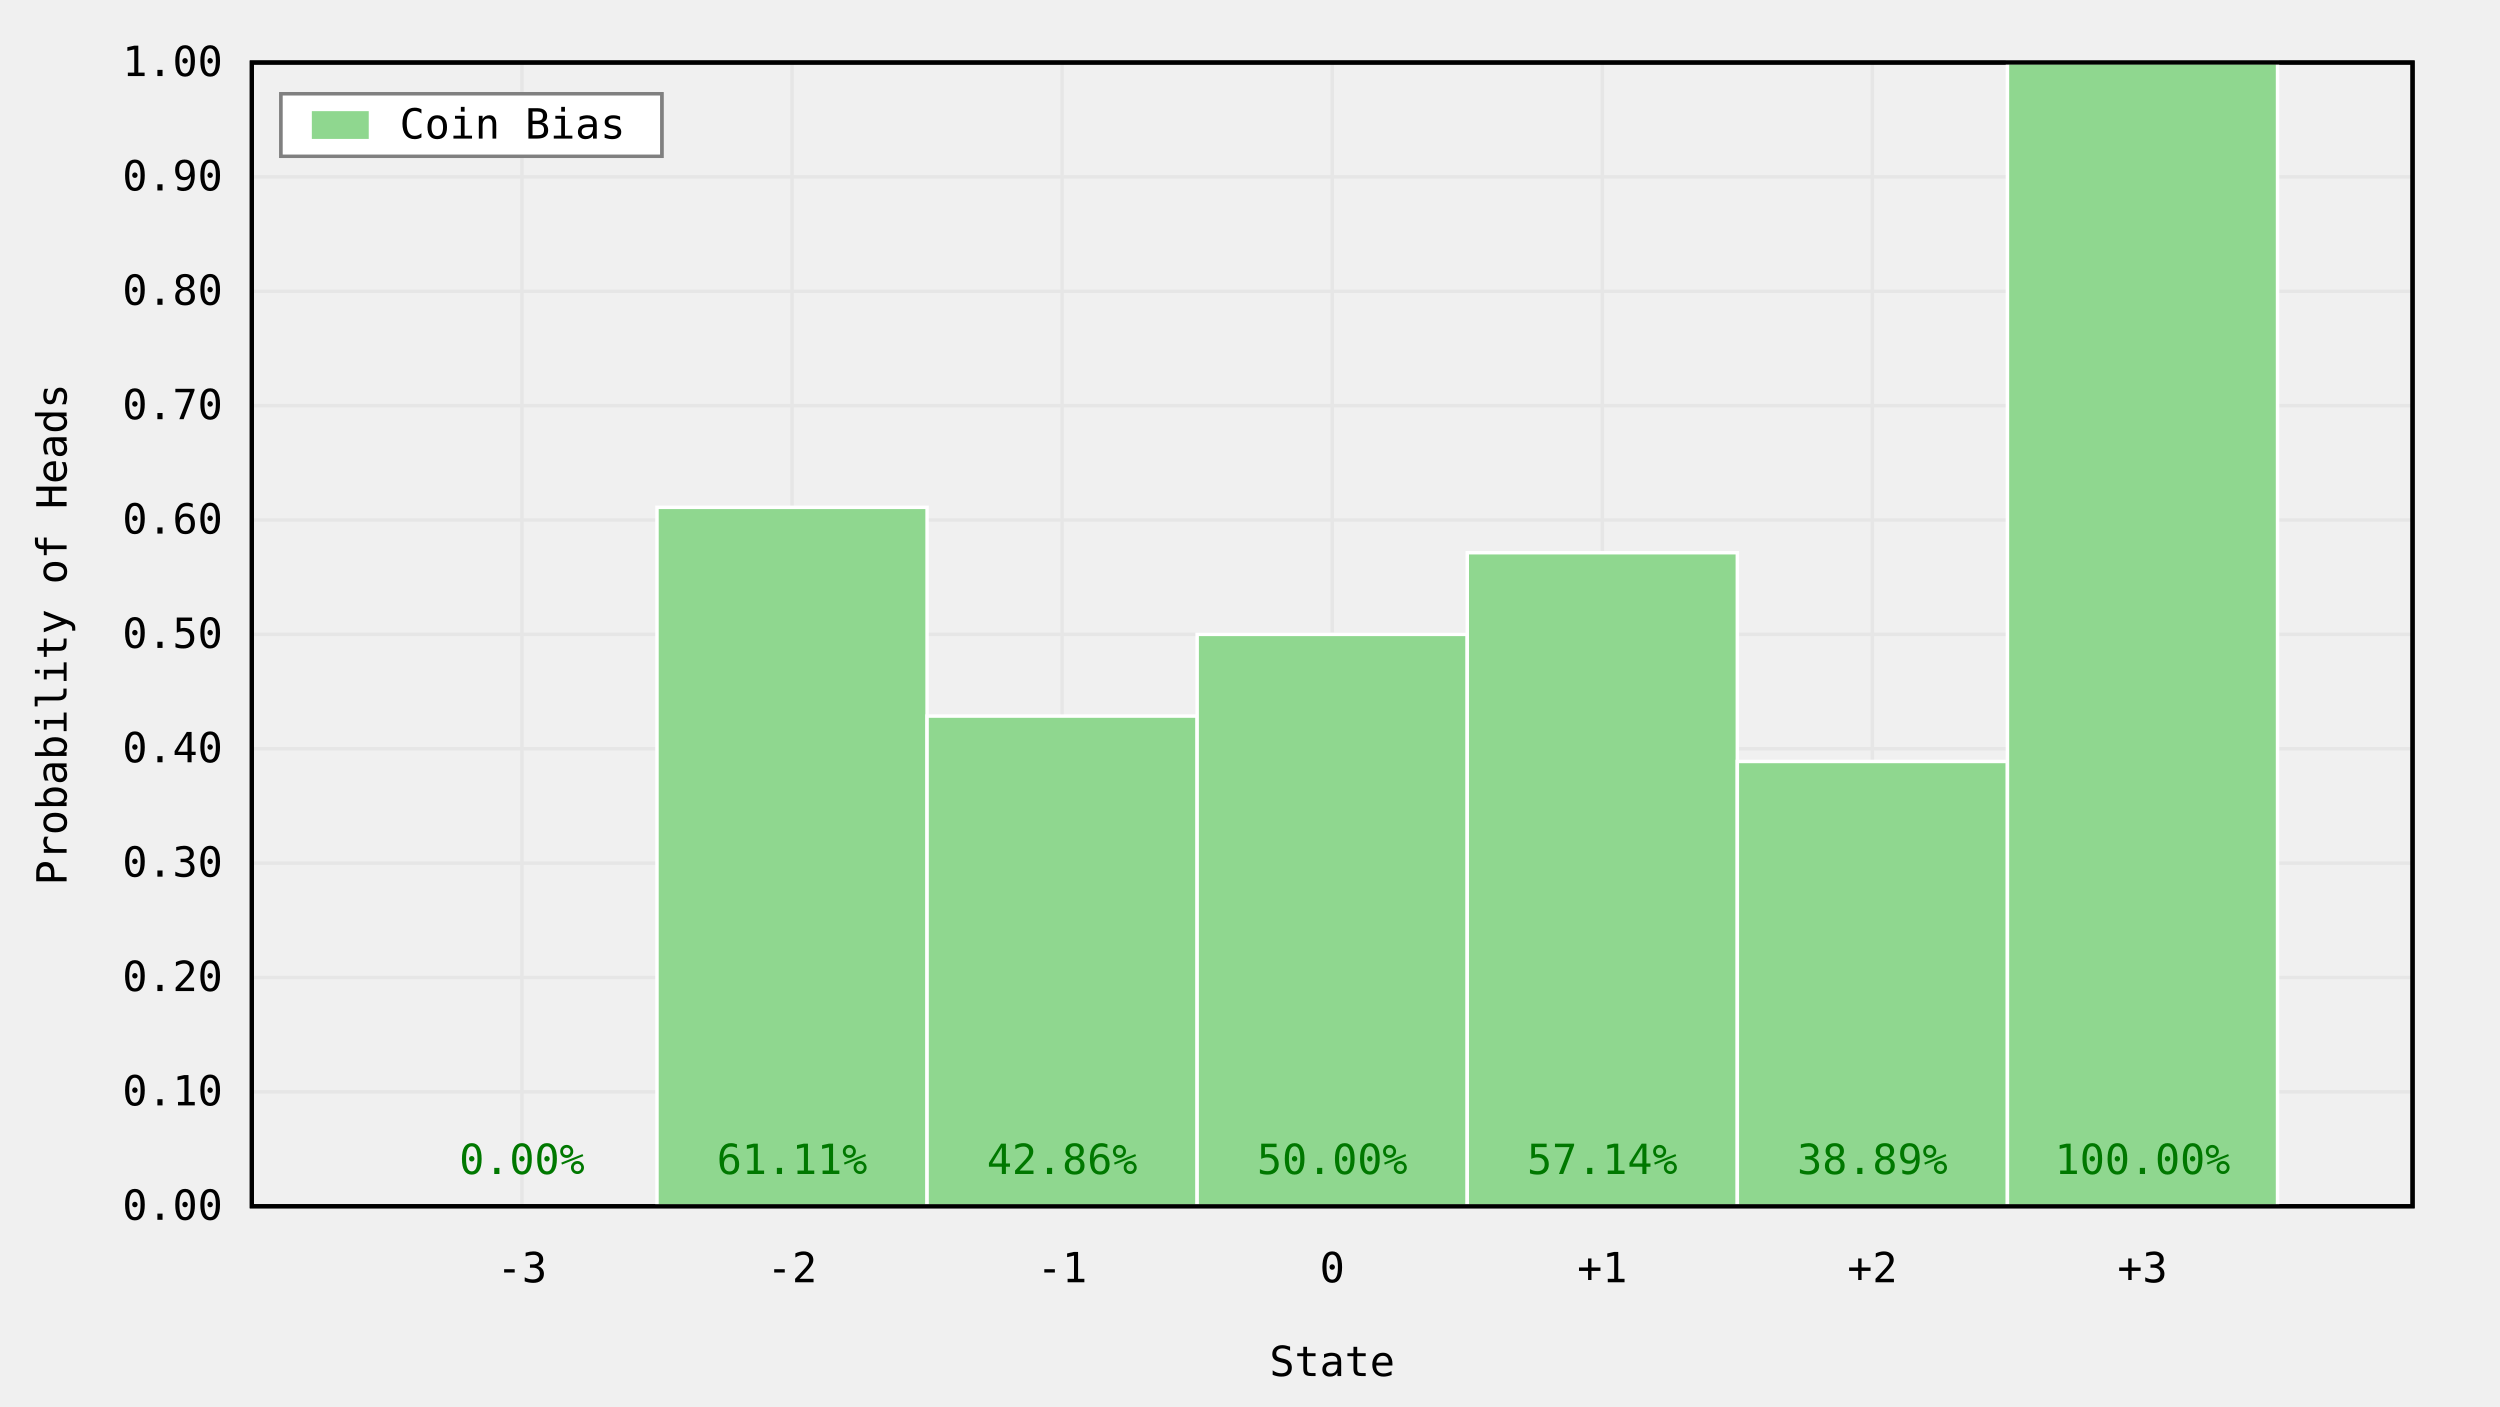
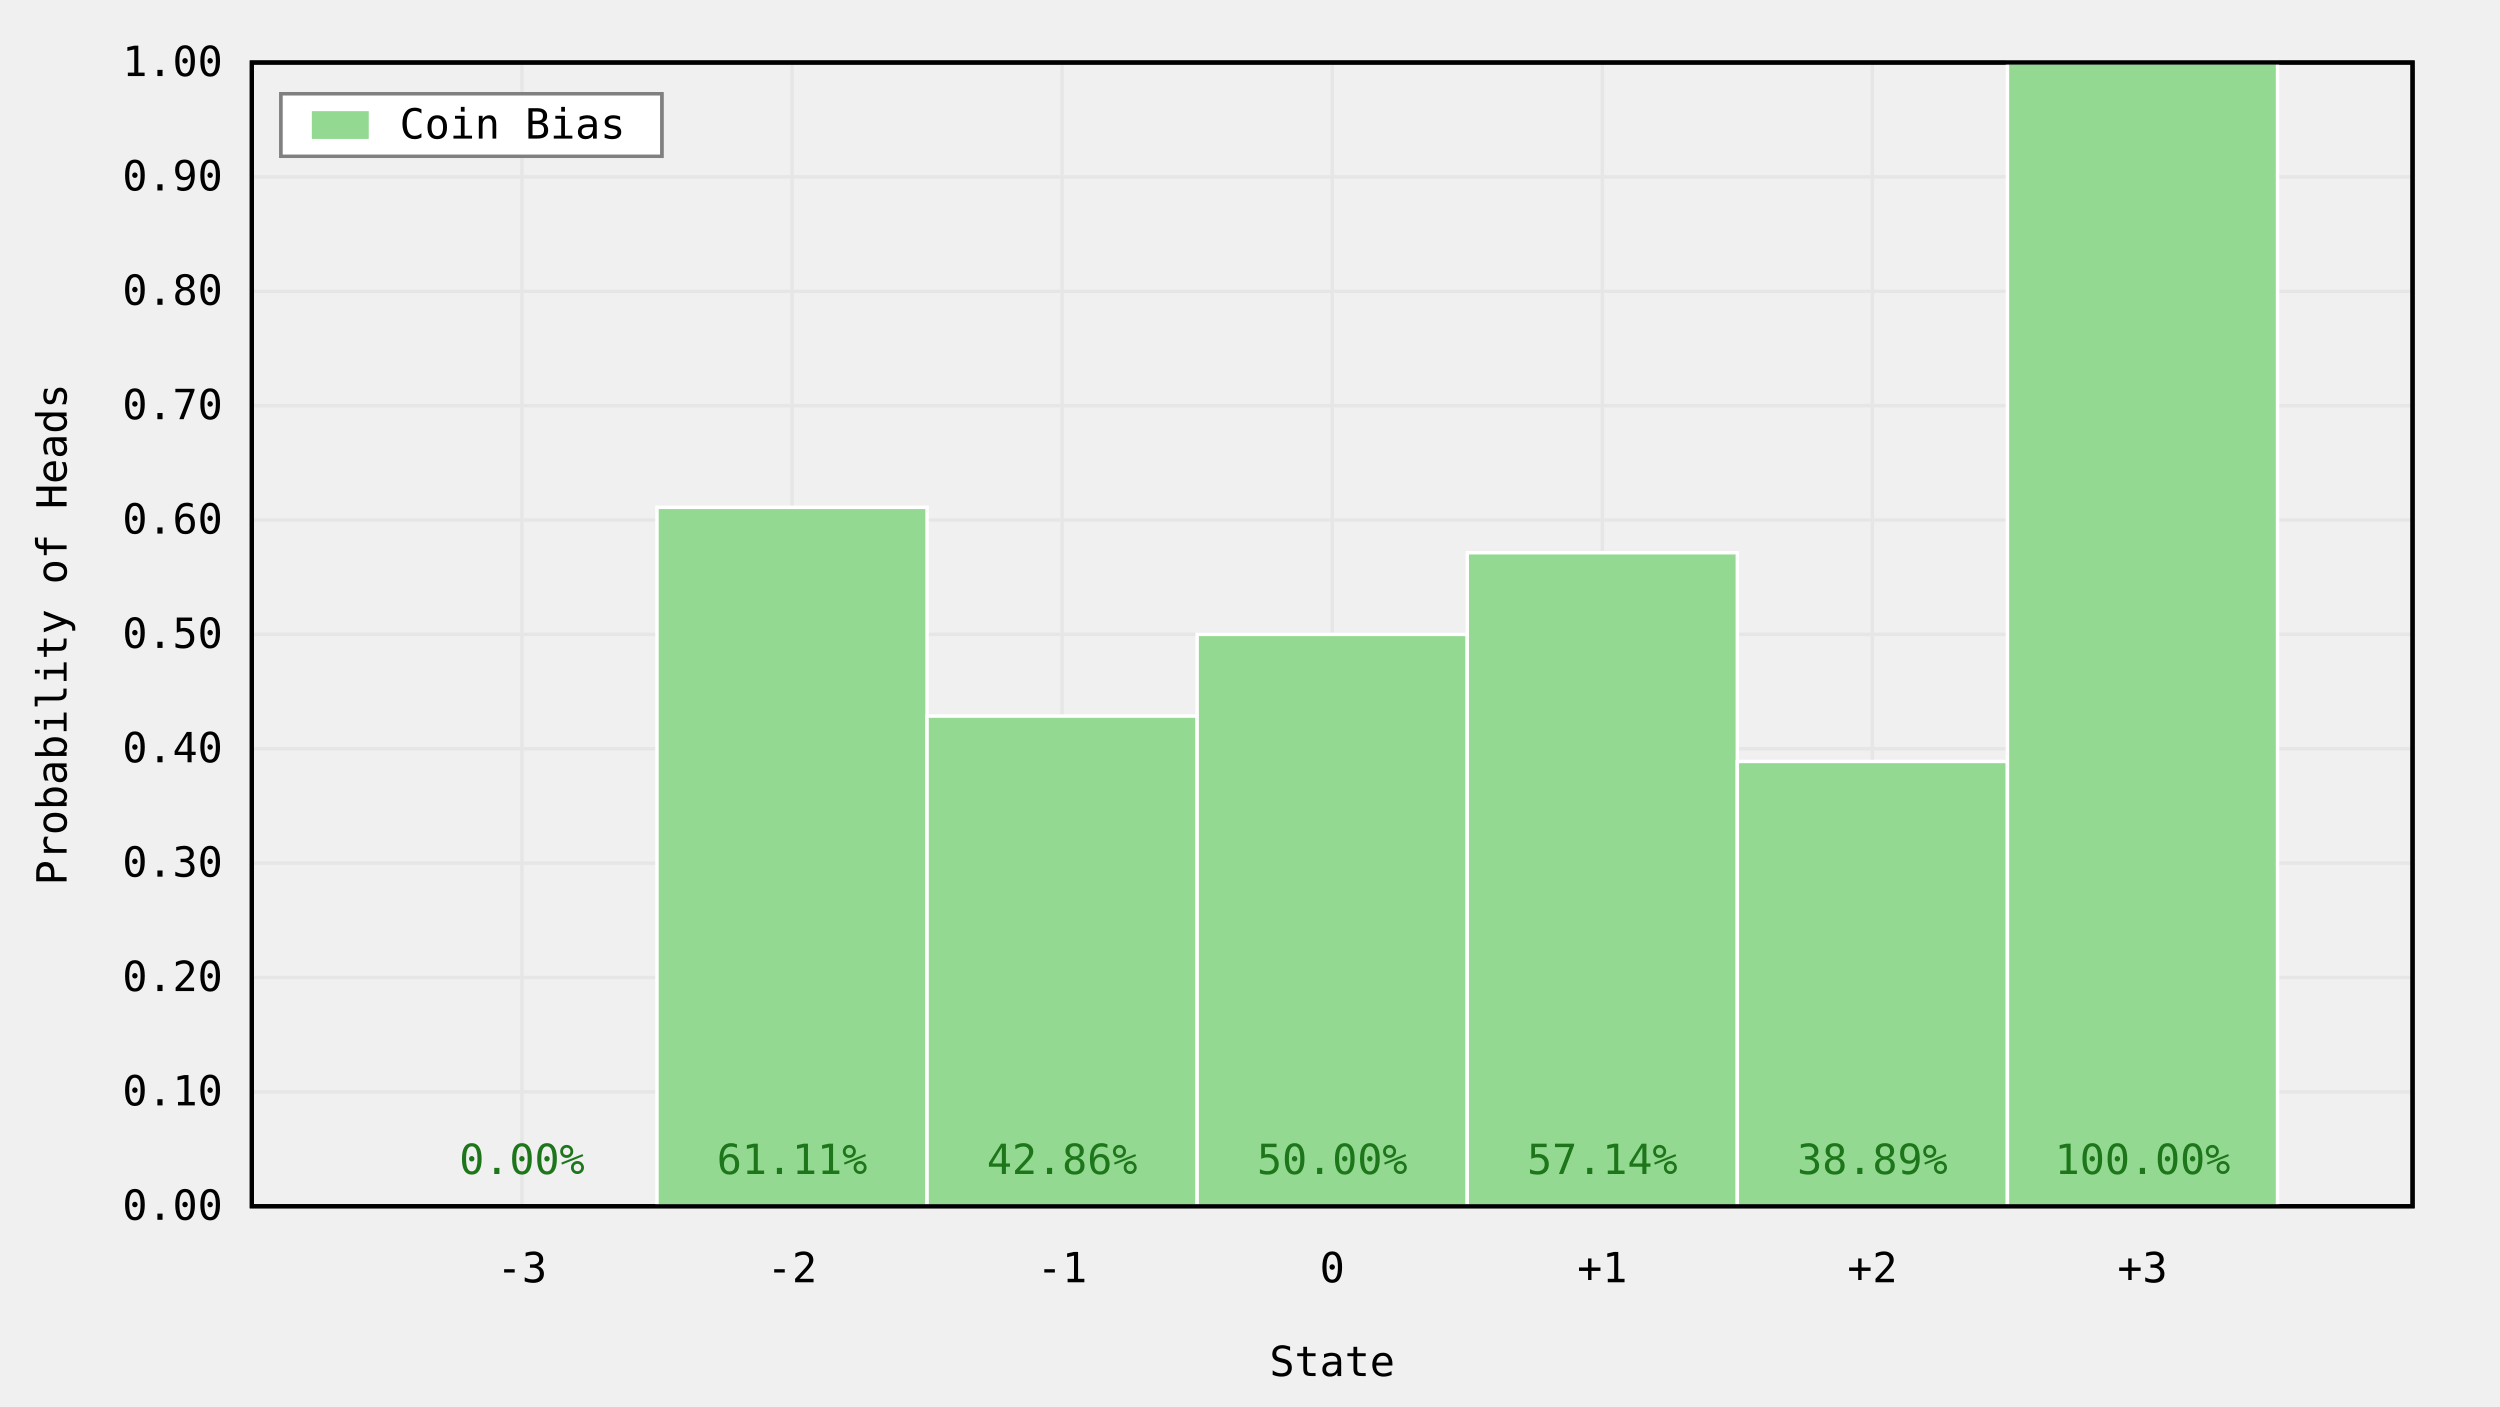
<svg xmlns="http://www.w3.org/2000/svg" xmlns:xlink="http://www.w3.org/1999/xlink" width="720" height="405" viewBox="0 0 720 405">
  <g id="gnuplot_canvas">
    <rect x="0" y="0" width="720" height="405" fill="none" />
    <defs>
      <circle id="gpDot" r="0.5" stroke-width="0.5" stroke="currentColor" />
      <path id="gpPt0" stroke-width="0.222" stroke="currentColor" d="M-1,0 h2 M0,-1 v2" />
      <path id="gpPt1" stroke-width="0.222" stroke="currentColor" d="M-1,-1 L1,1 M1,-1 L-1,1" />
      <path id="gpPt2" stroke-width="0.222" stroke="currentColor" d="M-1,0 L1,0 M0,-1 L0,1 M-1,-1 L1,1 M-1,1 L1,-1" />
      <rect id="gpPt3" stroke-width="0.222" stroke="currentColor" x="-1" y="-1" width="2" height="2" />
      <rect id="gpPt4" stroke-width="0.222" stroke="currentColor" fill="currentColor" x="-1" y="-1" width="2" height="2" />
      <circle id="gpPt5" stroke-width="0.222" stroke="currentColor" cx="0" cy="0" r="1" />
      <use xlink:href="#gpPt5" id="gpPt6" fill="currentColor" stroke="none" />
      <path id="gpPt7" stroke-width="0.222" stroke="currentColor" d="M0,-1.33 L-1.33,0.67 L1.33,0.67 z" />
      <use xlink:href="#gpPt7" id="gpPt8" fill="currentColor" stroke="none" />
      <use xlink:href="#gpPt7" id="gpPt9" stroke="currentColor" transform="rotate(180)" />
      <use xlink:href="#gpPt9" id="gpPt10" fill="currentColor" stroke="none" />
      <use xlink:href="#gpPt3" id="gpPt11" stroke="currentColor" transform="rotate(45)" />
      <use xlink:href="#gpPt11" id="gpPt12" fill="currentColor" stroke="none" />
      <path id="gpPt13" stroke-width="0.222" stroke="currentColor" d="M0,1.330 L1.265,0.411 L0.782,-1.067 L-0.782,-1.076 L-1.265,0.411 z" />
      <use xlink:href="#gpPt13" id="gpPt14" fill="currentColor" stroke="none" />
      <filter id="textbox" filterUnits="objectBoundingBox" x="0" y="0" height="1" width="1">
        <feFlood flood-color="white" flood-opacity="1" result="bgnd" />
        <feComposite in="SourceGraphic" in2="bgnd" operator="atop" />
      </filter>
      <filter id="greybox" filterUnits="objectBoundingBox" x="0" y="0" height="1" width="1">
        <feFlood flood-color="lightgrey" flood-opacity="1" result="grey" />
        <feComposite in="SourceGraphic" in2="grey" operator="atop" />
      </filter>
    </defs>
    <g fill="none" color="white" stroke="currentColor" stroke-width="1.00" stroke-linecap="butt" stroke-linejoin="miter">
</g>
    <g fill="none" color="white" stroke="currentColor" stroke-width="1.20" stroke-linecap="butt" stroke-linejoin="miter">
</g>
    <g fill="none" color="black" stroke="currentColor" stroke-width="1.20" stroke-linecap="butt" stroke-linejoin="miter">
</g>
    <g fill="none" color="black" stroke="black" stroke-width="1.00" stroke-linecap="butt" stroke-linejoin="miter">
</g>
    <g fill="none" color="black" stroke="currentColor" stroke-width="1.00" stroke-linecap="butt" stroke-linejoin="miter">
      <path stroke="rgb(230, 230, 230)" class="gridline" d="M72.53,347.40 L694.82,347.40  " />
    </g>
    <g fill="none" color="black" stroke="rgb(230, 230, 230)" stroke-width="1.20" stroke-linecap="butt" stroke-linejoin="miter">
</g>
    <g fill="none" color="black" stroke="currentColor" stroke-width="1.20" stroke-linecap="butt" stroke-linejoin="miter">
      <path stroke="black" d="M72.53,347.40 M694.82,347.40  " />
      <g transform="translate(64.14,351.30)" stroke="none" fill="black" font-family="monospace" font-size="12.00" text-anchor="end">
        <text>
          <tspan font-family="monospace">0.00</tspan>
        </text>
      </g>
    </g>
    <g fill="none" color="black" stroke="currentColor" stroke-width="1.20" stroke-linecap="butt" stroke-linejoin="miter">
</g>
    <g fill="none" color="black" stroke="black" stroke-width="1.00" stroke-linecap="butt" stroke-linejoin="miter">
</g>
    <g fill="none" color="black" stroke="currentColor" stroke-width="1.00" stroke-linecap="butt" stroke-linejoin="miter">
      <path stroke="rgb(230, 230, 230)" class="gridline" d="M72.53,314.46 L694.82,314.46  " />
    </g>
    <g fill="none" color="black" stroke="rgb(230, 230, 230)" stroke-width="1.20" stroke-linecap="butt" stroke-linejoin="miter">
</g>
    <g fill="none" color="black" stroke="currentColor" stroke-width="1.20" stroke-linecap="butt" stroke-linejoin="miter">
      <path stroke="black" d="M72.53,314.46 M694.82,314.46  " />
      <g transform="translate(64.14,318.36)" stroke="none" fill="black" font-family="monospace" font-size="12.00" text-anchor="end">
        <text>
          <tspan font-family="monospace">0.10</tspan>
        </text>
      </g>
    </g>
    <g fill="none" color="black" stroke="currentColor" stroke-width="1.20" stroke-linecap="butt" stroke-linejoin="miter">
</g>
    <g fill="none" color="black" stroke="black" stroke-width="1.00" stroke-linecap="butt" stroke-linejoin="miter">
</g>
    <g fill="none" color="black" stroke="currentColor" stroke-width="1.00" stroke-linecap="butt" stroke-linejoin="miter">
      <path stroke="rgb(230, 230, 230)" class="gridline" d="M72.53,281.52 L694.82,281.52  " />
    </g>
    <g fill="none" color="black" stroke="rgb(230, 230, 230)" stroke-width="1.20" stroke-linecap="butt" stroke-linejoin="miter">
</g>
    <g fill="none" color="black" stroke="currentColor" stroke-width="1.20" stroke-linecap="butt" stroke-linejoin="miter">
      <path stroke="black" d="M72.53,281.52 M694.82,281.52  " />
      <g transform="translate(64.14,285.42)" stroke="none" fill="black" font-family="monospace" font-size="12.00" text-anchor="end">
        <text>
          <tspan font-family="monospace">0.20</tspan>
        </text>
      </g>
    </g>
    <g fill="none" color="black" stroke="currentColor" stroke-width="1.20" stroke-linecap="butt" stroke-linejoin="miter">
</g>
    <g fill="none" color="black" stroke="black" stroke-width="1.00" stroke-linecap="butt" stroke-linejoin="miter">
</g>
    <g fill="none" color="black" stroke="currentColor" stroke-width="1.00" stroke-linecap="butt" stroke-linejoin="miter">
      <path stroke="rgb(230, 230, 230)" class="gridline" d="M72.53,248.58 L694.82,248.58  " />
    </g>
    <g fill="none" color="black" stroke="rgb(230, 230, 230)" stroke-width="1.20" stroke-linecap="butt" stroke-linejoin="miter">
</g>
    <g fill="none" color="black" stroke="currentColor" stroke-width="1.20" stroke-linecap="butt" stroke-linejoin="miter">
      <path stroke="black" d="M72.53,248.58 M694.82,248.58  " />
      <g transform="translate(64.14,252.48)" stroke="none" fill="black" font-family="monospace" font-size="12.00" text-anchor="end">
        <text>
          <tspan font-family="monospace">0.30</tspan>
        </text>
      </g>
    </g>
    <g fill="none" color="black" stroke="currentColor" stroke-width="1.20" stroke-linecap="butt" stroke-linejoin="miter">
</g>
    <g fill="none" color="black" stroke="black" stroke-width="1.00" stroke-linecap="butt" stroke-linejoin="miter">
</g>
    <g fill="none" color="black" stroke="currentColor" stroke-width="1.00" stroke-linecap="butt" stroke-linejoin="miter">
      <path stroke="rgb(230, 230, 230)" class="gridline" d="M72.53,215.64 L694.82,215.64  " />
    </g>
    <g fill="none" color="black" stroke="rgb(230, 230, 230)" stroke-width="1.20" stroke-linecap="butt" stroke-linejoin="miter">
</g>
    <g fill="none" color="black" stroke="currentColor" stroke-width="1.20" stroke-linecap="butt" stroke-linejoin="miter">
      <path stroke="black" d="M72.53,215.64 M694.82,215.64  " />
      <g transform="translate(64.14,219.54)" stroke="none" fill="black" font-family="monospace" font-size="12.00" text-anchor="end">
        <text>
          <tspan font-family="monospace">0.40</tspan>
        </text>
      </g>
    </g>
    <g fill="none" color="black" stroke="currentColor" stroke-width="1.20" stroke-linecap="butt" stroke-linejoin="miter">
</g>
    <g fill="none" color="black" stroke="black" stroke-width="1.00" stroke-linecap="butt" stroke-linejoin="miter">
</g>
    <g fill="none" color="black" stroke="currentColor" stroke-width="1.00" stroke-linecap="butt" stroke-linejoin="miter">
      <path stroke="rgb(230, 230, 230)" class="gridline" d="M72.53,182.70 L694.82,182.70  " />
    </g>
    <g fill="none" color="black" stroke="rgb(230, 230, 230)" stroke-width="1.20" stroke-linecap="butt" stroke-linejoin="miter">
</g>
    <g fill="none" color="black" stroke="currentColor" stroke-width="1.20" stroke-linecap="butt" stroke-linejoin="miter">
      <path stroke="black" d="M72.53,182.70 M694.82,182.70  " />
      <g transform="translate(64.14,186.60)" stroke="none" fill="black" font-family="monospace" font-size="12.00" text-anchor="end">
        <text>
          <tspan font-family="monospace">0.50</tspan>
        </text>
      </g>
    </g>
    <g fill="none" color="black" stroke="currentColor" stroke-width="1.20" stroke-linecap="butt" stroke-linejoin="miter">
</g>
    <g fill="none" color="black" stroke="black" stroke-width="1.00" stroke-linecap="butt" stroke-linejoin="miter">
</g>
    <g fill="none" color="black" stroke="currentColor" stroke-width="1.00" stroke-linecap="butt" stroke-linejoin="miter">
      <path stroke="rgb(230, 230, 230)" class="gridline" d="M72.53,149.77 L694.82,149.77  " />
    </g>
    <g fill="none" color="black" stroke="rgb(230, 230, 230)" stroke-width="1.20" stroke-linecap="butt" stroke-linejoin="miter">
</g>
    <g fill="none" color="black" stroke="currentColor" stroke-width="1.20" stroke-linecap="butt" stroke-linejoin="miter">
      <path stroke="black" d="M72.53,149.77 M694.82,149.77  " />
      <g transform="translate(64.14,153.67)" stroke="none" fill="black" font-family="monospace" font-size="12.00" text-anchor="end">
        <text>
          <tspan font-family="monospace">0.60</tspan>
        </text>
      </g>
    </g>
    <g fill="none" color="black" stroke="currentColor" stroke-width="1.20" stroke-linecap="butt" stroke-linejoin="miter">
</g>
    <g fill="none" color="black" stroke="black" stroke-width="1.00" stroke-linecap="butt" stroke-linejoin="miter">
</g>
    <g fill="none" color="black" stroke="currentColor" stroke-width="1.00" stroke-linecap="butt" stroke-linejoin="miter">
      <path stroke="rgb(230, 230, 230)" class="gridline" d="M72.53,116.83 L694.82,116.83  " />
    </g>
    <g fill="none" color="black" stroke="rgb(230, 230, 230)" stroke-width="1.20" stroke-linecap="butt" stroke-linejoin="miter">
</g>
    <g fill="none" color="black" stroke="currentColor" stroke-width="1.20" stroke-linecap="butt" stroke-linejoin="miter">
      <path stroke="black" d="M72.53,116.83 M694.82,116.83  " />
      <g transform="translate(64.14,120.73)" stroke="none" fill="black" font-family="monospace" font-size="12.00" text-anchor="end">
        <text>
          <tspan font-family="monospace">0.70</tspan>
        </text>
      </g>
    </g>
    <g fill="none" color="black" stroke="currentColor" stroke-width="1.20" stroke-linecap="butt" stroke-linejoin="miter">
</g>
    <g fill="none" color="black" stroke="black" stroke-width="1.00" stroke-linecap="butt" stroke-linejoin="miter">
</g>
    <g fill="none" color="black" stroke="currentColor" stroke-width="1.00" stroke-linecap="butt" stroke-linejoin="miter">
      <path stroke="rgb(230, 230, 230)" class="gridline" d="M72.53,83.89 L694.82,83.89  " />
    </g>
    <g fill="none" color="black" stroke="rgb(230, 230, 230)" stroke-width="1.20" stroke-linecap="butt" stroke-linejoin="miter">
</g>
    <g fill="none" color="black" stroke="currentColor" stroke-width="1.20" stroke-linecap="butt" stroke-linejoin="miter">
      <path stroke="black" d="M72.53,83.89 M694.82,83.89  " />
      <g transform="translate(64.14,87.79)" stroke="none" fill="black" font-family="monospace" font-size="12.00" text-anchor="end">
        <text>
          <tspan font-family="monospace">0.80</tspan>
        </text>
      </g>
    </g>
    <g fill="none" color="black" stroke="currentColor" stroke-width="1.20" stroke-linecap="butt" stroke-linejoin="miter">
</g>
    <g fill="none" color="black" stroke="black" stroke-width="1.00" stroke-linecap="butt" stroke-linejoin="miter">
</g>
    <g fill="none" color="black" stroke="currentColor" stroke-width="1.00" stroke-linecap="butt" stroke-linejoin="miter">
      <path stroke="rgb(230, 230, 230)" class="gridline" d="M72.53,50.95 L694.82,50.95  " />
    </g>
    <g fill="none" color="black" stroke="rgb(230, 230, 230)" stroke-width="1.20" stroke-linecap="butt" stroke-linejoin="miter">
</g>
    <g fill="none" color="black" stroke="currentColor" stroke-width="1.20" stroke-linecap="butt" stroke-linejoin="miter">
      <path stroke="black" d="M72.53,50.95 M694.82,50.95  " />
      <g transform="translate(64.14,54.85)" stroke="none" fill="black" font-family="monospace" font-size="12.00" text-anchor="end">
        <text>
          <tspan font-family="monospace">0.90</tspan>
        </text>
      </g>
    </g>
    <g fill="none" color="black" stroke="currentColor" stroke-width="1.20" stroke-linecap="butt" stroke-linejoin="miter">
</g>
    <g fill="none" color="black" stroke="black" stroke-width="1.00" stroke-linecap="butt" stroke-linejoin="miter">
</g>
    <g fill="none" color="black" stroke="currentColor" stroke-width="1.00" stroke-linecap="butt" stroke-linejoin="miter">
      <path stroke="rgb(230, 230, 230)" class="gridline" d="M72.53,18.01 L694.82,18.01  " />
    </g>
    <g fill="none" color="black" stroke="rgb(230, 230, 230)" stroke-width="1.20" stroke-linecap="butt" stroke-linejoin="miter">
</g>
    <g fill="none" color="black" stroke="currentColor" stroke-width="1.20" stroke-linecap="butt" stroke-linejoin="miter">
      <path stroke="black" d="M72.53,18.01 M694.82,18.01  " />
      <g transform="translate(64.14,21.91)" stroke="none" fill="black" font-family="monospace" font-size="12.00" text-anchor="end">
        <text>
          <tspan font-family="monospace">1.00</tspan>
        </text>
      </g>
    </g>
    <g fill="none" color="black" stroke="currentColor" stroke-width="1.20" stroke-linecap="butt" stroke-linejoin="miter">
</g>
    <g fill="none" color="black" stroke="black" stroke-width="1.00" stroke-linecap="butt" stroke-linejoin="miter">
</g>
    <g fill="none" color="black" stroke="currentColor" stroke-width="1.00" stroke-linecap="butt" stroke-linejoin="miter">
      <path stroke="rgb(230, 230, 230)" class="gridline" d="M150.32,347.40 L150.32,45.01 M150.32,27.01 L150.32,18.01  " />
    </g>
    <g fill="none" color="black" stroke="rgb(230, 230, 230)" stroke-width="1.20" stroke-linecap="butt" stroke-linejoin="miter">
</g>
    <g fill="none" color="black" stroke="currentColor" stroke-width="1.20" stroke-linecap="butt" stroke-linejoin="miter">
      <path stroke="black" d="M150.32,347.40 M150.32,18.01  " />
      <g transform="translate(150.32,369.30)" stroke="none" fill="black" font-family="monospace" font-size="12.00" text-anchor="middle">
        <text>
          <tspan font-family="monospace">-3</tspan>
        </text>
      </g>
    </g>
    <g fill="none" color="black" stroke="currentColor" stroke-width="1.20" stroke-linecap="butt" stroke-linejoin="miter">
</g>
    <g fill="none" color="black" stroke="black" stroke-width="1.00" stroke-linecap="butt" stroke-linejoin="miter">
</g>
    <g fill="none" color="black" stroke="currentColor" stroke-width="1.00" stroke-linecap="butt" stroke-linejoin="miter">
      <path stroke="rgb(230, 230, 230)" class="gridline" d="M228.10,347.40 L228.10,18.01  " />
    </g>
    <g fill="none" color="black" stroke="rgb(230, 230, 230)" stroke-width="1.20" stroke-linecap="butt" stroke-linejoin="miter">
</g>
    <g fill="none" color="black" stroke="currentColor" stroke-width="1.20" stroke-linecap="butt" stroke-linejoin="miter">
      <path stroke="black" d="M228.10,347.40 M228.10,18.01  " />
      <g transform="translate(228.10,369.30)" stroke="none" fill="black" font-family="monospace" font-size="12.00" text-anchor="middle">
        <text>
          <tspan font-family="monospace">-2</tspan>
        </text>
      </g>
    </g>
    <g fill="none" color="black" stroke="currentColor" stroke-width="1.20" stroke-linecap="butt" stroke-linejoin="miter">
</g>
    <g fill="none" color="black" stroke="black" stroke-width="1.00" stroke-linecap="butt" stroke-linejoin="miter">
</g>
    <g fill="none" color="black" stroke="currentColor" stroke-width="1.00" stroke-linecap="butt" stroke-linejoin="miter">
      <path stroke="rgb(230, 230, 230)" class="gridline" d="M305.89,347.40 L305.89,18.01  " />
    </g>
    <g fill="none" color="black" stroke="rgb(230, 230, 230)" stroke-width="1.20" stroke-linecap="butt" stroke-linejoin="miter">
</g>
    <g fill="none" color="black" stroke="currentColor" stroke-width="1.20" stroke-linecap="butt" stroke-linejoin="miter">
      <path stroke="black" d="M305.89,347.40 M305.89,18.01  " />
      <g transform="translate(305.89,369.30)" stroke="none" fill="black" font-family="monospace" font-size="12.00" text-anchor="middle">
        <text>
          <tspan font-family="monospace">-1</tspan>
        </text>
      </g>
    </g>
    <g fill="none" color="black" stroke="currentColor" stroke-width="1.20" stroke-linecap="butt" stroke-linejoin="miter">
</g>
    <g fill="none" color="black" stroke="black" stroke-width="1.00" stroke-linecap="butt" stroke-linejoin="miter">
</g>
    <g fill="none" color="black" stroke="currentColor" stroke-width="1.00" stroke-linecap="butt" stroke-linejoin="miter">
      <path stroke="rgb(230, 230, 230)" class="gridline" d="M383.68,347.40 L383.68,18.01  " />
    </g>
    <g fill="none" color="black" stroke="rgb(230, 230, 230)" stroke-width="1.20" stroke-linecap="butt" stroke-linejoin="miter">
</g>
    <g fill="none" color="black" stroke="currentColor" stroke-width="1.20" stroke-linecap="butt" stroke-linejoin="miter">
      <path stroke="black" d="M383.68,347.40 M383.68,18.01  " />
      <g transform="translate(383.68,369.30)" stroke="none" fill="black" font-family="monospace" font-size="12.00" text-anchor="middle">
        <text>
          <tspan font-family="monospace"> 0</tspan>
        </text>
      </g>
    </g>
    <g fill="none" color="black" stroke="currentColor" stroke-width="1.20" stroke-linecap="butt" stroke-linejoin="miter">
</g>
    <g fill="none" color="black" stroke="black" stroke-width="1.00" stroke-linecap="butt" stroke-linejoin="miter">
</g>
    <g fill="none" color="black" stroke="currentColor" stroke-width="1.00" stroke-linecap="butt" stroke-linejoin="miter">
      <path stroke="rgb(230, 230, 230)" class="gridline" d="M461.46,347.40 L461.46,18.01  " />
    </g>
    <g fill="none" color="black" stroke="rgb(230, 230, 230)" stroke-width="1.20" stroke-linecap="butt" stroke-linejoin="miter">
</g>
    <g fill="none" color="black" stroke="currentColor" stroke-width="1.20" stroke-linecap="butt" stroke-linejoin="miter">
      <path stroke="black" d="M461.46,347.40 M461.46,18.01  " />
      <g transform="translate(461.46,369.30)" stroke="none" fill="black" font-family="monospace" font-size="12.00" text-anchor="middle">
        <text>
          <tspan font-family="monospace">+1</tspan>
        </text>
      </g>
    </g>
    <g fill="none" color="black" stroke="currentColor" stroke-width="1.20" stroke-linecap="butt" stroke-linejoin="miter">
</g>
    <g fill="none" color="black" stroke="black" stroke-width="1.00" stroke-linecap="butt" stroke-linejoin="miter">
</g>
    <g fill="none" color="black" stroke="currentColor" stroke-width="1.00" stroke-linecap="butt" stroke-linejoin="miter">
      <path stroke="rgb(230, 230, 230)" class="gridline" d="M539.25,347.40 L539.25,18.01  " />
    </g>
    <g fill="none" color="black" stroke="rgb(230, 230, 230)" stroke-width="1.20" stroke-linecap="butt" stroke-linejoin="miter">
</g>
    <g fill="none" color="black" stroke="currentColor" stroke-width="1.20" stroke-linecap="butt" stroke-linejoin="miter">
      <path stroke="black" d="M539.25,347.40 M539.25,18.01  " />
      <g transform="translate(539.25,369.30)" stroke="none" fill="black" font-family="monospace" font-size="12.00" text-anchor="middle">
        <text>
          <tspan font-family="monospace">+2</tspan>
        </text>
      </g>
    </g>
    <g fill="none" color="black" stroke="currentColor" stroke-width="1.20" stroke-linecap="butt" stroke-linejoin="miter">
</g>
    <g fill="none" color="black" stroke="black" stroke-width="1.00" stroke-linecap="butt" stroke-linejoin="miter">
</g>
    <g fill="none" color="black" stroke="currentColor" stroke-width="1.00" stroke-linecap="butt" stroke-linejoin="miter">
      <path stroke="rgb(230, 230, 230)" class="gridline" d="M617.03,347.40 L617.03,18.01  " />
    </g>
    <g fill="none" color="black" stroke="rgb(230, 230, 230)" stroke-width="1.20" stroke-linecap="butt" stroke-linejoin="miter">
</g>
    <g fill="none" color="black" stroke="currentColor" stroke-width="1.20" stroke-linecap="butt" stroke-linejoin="miter">
      <path stroke="black" d="M617.03,347.40 M617.03,18.01  " />
      <g transform="translate(617.03,369.30)" stroke="none" fill="black" font-family="monospace" font-size="12.00" text-anchor="middle">
        <text>
          <tspan font-family="monospace">+3</tspan>
        </text>
      </g>
    </g>
    <g fill="none" color="black" stroke="currentColor" stroke-width="1.20" stroke-linecap="butt" stroke-linejoin="miter">
</g>
    <g fill="none" color="black" stroke="currentColor" stroke-width="1.20" stroke-linecap="butt" stroke-linejoin="miter">
      <path stroke="black" d="M72.53,18.01 L72.53,347.40 L694.82,347.40 L694.82,18.01 L72.53,18.01 Z  " />
    </g>
    <g fill="none" color="black" stroke="currentColor" stroke-width="1.20" stroke-linecap="butt" stroke-linejoin="miter">
      <g transform="translate(19.18,182.71) rotate(270)" stroke="none" fill="black" font-family="monospace" font-size="12.00" text-anchor="middle">
        <text>
          <tspan font-family="monospace">Probability of Heads</tspan>
        </text>
      </g>
    </g>
    <g fill="none" color="black" stroke="currentColor" stroke-width="1.20" stroke-linecap="butt" stroke-linejoin="miter">
      <g transform="translate(383.67,396.30)" stroke="none" fill="black" font-family="monospace" font-size="12.00" text-anchor="middle">
        <text>
          <tspan font-family="monospace">State</tspan>
        </text>
      </g>
    </g>
    <g fill="none" color="black" stroke="currentColor" stroke-width="1.20" stroke-linecap="butt" stroke-linejoin="miter">
</g>
    <g fill="none" color="black" stroke="currentColor" stroke-width="1.00" stroke-linecap="butt" stroke-linejoin="miter">
</g>
    <g fill="none" color="black" stroke="currentColor" stroke-width="1.00" stroke-linecap="butt" stroke-linejoin="miter">
      <path stroke="rgb(128, 128, 128)" d="M80.92,45.01 L80.92,27.01 L190.60,27.01 L190.60,45.01 L80.92,45.01 Z  " />
    </g>
    <g id="gnuplot_plot_1">
      <g fill="none" color="black" stroke="currentColor" stroke-width="1.00" stroke-linecap="butt" stroke-linejoin="miter">
        <g stroke="none" shape-rendering="crispEdges">
-           <polygon fill="rgb(143, 215, 143)" points="189.21,347.40 267.01,347.40 267.01,146.10 189.21,146.10 " />
+           <polygon fill="rgb(148, 217, 146)" points="189.21,347.40 267.01,347.40 267.01,146.10 189.21,146.10 " />
        </g>
        <path stroke="rgb(255, 255, 255)" d="M189.21,347.40 L189.21,146.11 L267.00,146.11 L267.00,347.40 L189.21,347.40 Z  " />
      </g>
      <g fill="none" color="black" stroke="currentColor" stroke-width="1.00" stroke-linecap="butt" stroke-linejoin="miter">
        <g stroke="none" shape-rendering="crispEdges">
-           <polygon fill="rgb(143, 215, 143)" points="267.00,347.40 344.79,347.40 344.79,206.22 267.00,206.22 " />
+           <polygon fill="rgb(148, 217, 146)" points="267.00,347.40 344.79,347.40 344.79,206.22 267.00,206.22 " />
        </g>
        <path stroke="rgb(255, 255, 255)" d="M267.00,347.40 L267.00,206.23 L344.78,206.23 L344.78,347.40 L267.00,347.40 Z  " />
      </g>
      <g fill="none" color="black" stroke="currentColor" stroke-width="1.00" stroke-linecap="butt" stroke-linejoin="miter">
        <g stroke="none" shape-rendering="crispEdges">
-           <polygon fill="rgb(143, 215, 143)" points="344.78,347.40 422.58,347.40 422.58,182.69 344.78,182.69 " />
+           <polygon fill="rgb(148, 217, 146)" points="344.78,347.40 422.58,347.40 422.58,182.69 344.78,182.69 " />
        </g>
        <path stroke="rgb(255, 255, 255)" d="M344.78,347.40 L344.78,182.70 L422.57,182.70 L422.57,347.40 L344.78,347.40 Z  " />
      </g>
      <g fill="none" color="black" stroke="currentColor" stroke-width="1.00" stroke-linecap="butt" stroke-linejoin="miter">
        <g stroke="none" shape-rendering="crispEdges">
-           <polygon fill="rgb(143, 215, 143)" points="422.57,347.40 500.36,347.40 500.36,159.17 422.57,159.17 " />
+           <polygon fill="rgb(148, 217, 146)" points="422.57,347.40 500.36,347.40 500.36,159.17 422.57,159.17 " />
        </g>
        <path stroke="rgb(255, 255, 255)" d="M422.57,347.40 L422.57,159.18 L500.35,159.18 L500.35,347.40 L422.57,347.40 Z  " />
      </g>
      <g fill="none" color="black" stroke="currentColor" stroke-width="1.00" stroke-linecap="butt" stroke-linejoin="miter">
        <g stroke="none" shape-rendering="crispEdges">
-           <polygon fill="rgb(143, 215, 143)" points="500.35,347.40 578.15,347.40 578.15,219.29 500.35,219.29 " />
+           <polygon fill="rgb(148, 217, 146)" points="500.35,347.40 578.15,347.40 578.15,219.29 500.35,219.29 " />
        </g>
        <path stroke="rgb(255, 255, 255)" d="M500.35,347.40 L500.35,219.30 L578.14,219.30 L578.14,347.40 L500.35,347.40 Z  " />
      </g>
      <g fill="none" color="black" stroke="currentColor" stroke-width="1.00" stroke-linecap="butt" stroke-linejoin="miter">
        <g stroke="none" shape-rendering="crispEdges">
-           <polygon fill="rgb(143, 215, 143)" points="578.14,347.40 655.94,347.40 655.94,18.00 578.14,18.00 " />
+           <polygon fill="rgb(148, 217, 146)" points="578.14,347.40 655.94,347.40 655.94,18.00 578.14,18.00 " />
        </g>
        <path stroke="rgb(255, 255, 255)" d="M578.14,347.40 L578.14,18.01 L655.93,18.01 L655.93,347.40 L578.14,347.40 Z  " />
      </g>
      <g fill="none" color="black" stroke="currentColor" stroke-width="1.00" stroke-linecap="butt" stroke-linejoin="miter">
</g>
    </g>
    <g id="gnuplot_plot_2">
      <g fill="none" color="black" stroke="currentColor" stroke-width="1.00" stroke-linecap="butt" stroke-linejoin="miter">
-         <g transform="translate(72.53,338.12)" stroke="none" fill="rgb(0,120,0)" font-family="monospace" font-size="12.00" text-anchor="middle">
+         <g transform="translate(72.53,338.12)" stroke="none" fill="rgb(29,118,26)" font-family="monospace" font-size="12.00" text-anchor="middle">
          <text />
        </g>
-         <g transform="translate(150.32,338.12)" stroke="none" fill="rgb(0,120,0)" font-family="monospace" font-size="12.00" text-anchor="middle">
+         <g transform="translate(150.32,338.12)" stroke="none" fill="rgb(29,118,26)" font-family="monospace" font-size="12.00" text-anchor="middle">
          <text>
            <tspan font-family="monospace">0.00%</tspan>
          </text>
        </g>
-         <g transform="translate(228.10,338.12)" stroke="none" fill="rgb(0,120,0)" font-family="monospace" font-size="12.00" text-anchor="middle">
+         <g transform="translate(228.10,338.12)" stroke="none" fill="rgb(29,118,26)" font-family="monospace" font-size="12.00" text-anchor="middle">
          <text>
            <tspan font-family="monospace">61.11%</tspan>
          </text>
        </g>
-         <g transform="translate(305.89,338.12)" stroke="none" fill="rgb(0,120,0)" font-family="monospace" font-size="12.00" text-anchor="middle">
+         <g transform="translate(305.89,338.12)" stroke="none" fill="rgb(29,118,26)" font-family="monospace" font-size="12.00" text-anchor="middle">
          <text>
            <tspan font-family="monospace">42.86%</tspan>
          </text>
        </g>
-         <g transform="translate(383.68,338.12)" stroke="none" fill="rgb(0,120,0)" font-family="monospace" font-size="12.00" text-anchor="middle">
+         <g transform="translate(383.68,338.12)" stroke="none" fill="rgb(29,118,26)" font-family="monospace" font-size="12.00" text-anchor="middle">
          <text>
            <tspan font-family="monospace">50.00%</tspan>
          </text>
        </g>
-         <g transform="translate(461.46,338.12)" stroke="none" fill="rgb(0,120,0)" font-family="monospace" font-size="12.00" text-anchor="middle">
+         <g transform="translate(461.46,338.12)" stroke="none" fill="rgb(29,118,26)" font-family="monospace" font-size="12.00" text-anchor="middle">
          <text>
            <tspan font-family="monospace">57.14%</tspan>
          </text>
        </g>
-         <g transform="translate(539.25,338.12)" stroke="none" fill="rgb(0,120,0)" font-family="monospace" font-size="12.00" text-anchor="middle">
+         <g transform="translate(539.25,338.12)" stroke="none" fill="rgb(29,118,26)" font-family="monospace" font-size="12.00" text-anchor="middle">
          <text>
            <tspan font-family="monospace">38.89%</tspan>
          </text>
        </g>
-         <g transform="translate(617.03,338.12)" stroke="none" fill="rgb(0,120,0)" font-family="monospace" font-size="12.00" text-anchor="middle">
+         <g transform="translate(617.03,338.12)" stroke="none" fill="rgb(29,118,26)" font-family="monospace" font-size="12.00" text-anchor="middle">
          <text>
            <tspan font-family="monospace">100.00%</tspan>
          </text>
        </g>
-         <g transform="translate(694.82,338.12)" stroke="none" fill="rgb(0,120,0)" font-family="monospace" font-size="12.00" text-anchor="middle">
+         <g transform="translate(694.82,338.12)" stroke="none" fill="rgb(29,118,26)" font-family="monospace" font-size="12.00" text-anchor="middle">
          <text />
        </g>
      </g>
    </g>
    <g stroke="none" shape-rendering="crispEdges">
      <polygon fill="white" points="80.92,45.01 190.60,45.01 190.60,27.01 80.92,27.01 " />
    </g>
    <g fill="none" color="black" stroke="currentColor" stroke-width="1.00" stroke-linecap="butt" stroke-linejoin="miter">
      <path stroke="rgb(128, 128, 128)" d="M80.92,45.01 L80.92,27.01 L190.60,27.01 L190.60,45.01 L80.92,45.01 Z  " />
    </g>
    <g id="gnuplot_plot_1">
      <g fill="none" color="black" stroke="currentColor" stroke-width="1.00" stroke-linecap="butt" stroke-linejoin="miter">
        <g transform="translate(115.09,39.91)" stroke="none" fill="black" font-family="monospace" font-size="12.00" text-anchor="start">
          <text>
            <tspan font-family="monospace">Coin Bias</tspan>
          </text>
        </g>
      </g>
      <g fill="none" color="black" stroke="currentColor" stroke-width="1.00" stroke-linecap="butt" stroke-linejoin="miter">
        <g stroke="none" shape-rendering="crispEdges">
-           <polygon fill="rgb(143, 215, 143)" points="89.31,40.51 106.70,40.51 106.70,31.51 89.31,31.51 " />
+           <polygon fill="rgb(148, 217, 146)" points="89.31,40.51 106.70,40.51 106.70,31.51 89.31,31.51 " />
        </g>
        <path stroke="rgb(255, 255, 255)" d="M89.31,40.51 L106.70,40.51 L106.70,31.51 L89.31,31.51 L89.31,40.51 Z  " />
      </g>
      <g fill="none" color="black" stroke="currentColor" stroke-width="1.00" stroke-linecap="butt" stroke-linejoin="miter">
</g>
    </g>
    <g id="gnuplot_plot_2">
      <g fill="none" color="black" stroke="currentColor" stroke-width="1.00" stroke-linecap="butt" stroke-linejoin="miter">
</g>
    </g>
-     <g fill="none" color="white" stroke="rgb(  0, 120,   0)" stroke-width="2.00" stroke-linecap="butt" stroke-linejoin="miter">
+     <g fill="none" color="white" stroke="rgb( 29, 118,  26)" stroke-width="2.00" stroke-linecap="butt" stroke-linejoin="miter">
</g>
    <g fill="none" color="black" stroke="currentColor" stroke-width="2.00" stroke-linecap="butt" stroke-linejoin="miter">
</g>
    <g fill="none" color="black" stroke="black" stroke-width="1.20" stroke-linecap="butt" stroke-linejoin="miter">
</g>
    <g fill="none" color="black" stroke="currentColor" stroke-width="1.20" stroke-linecap="butt" stroke-linejoin="miter">
      <path stroke="black" d="M72.53,18.01 L72.53,347.40 L694.82,347.40 L694.82,18.01 L72.53,18.01 Z  " />
    </g>
    <g fill="none" color="black" stroke="currentColor" stroke-width="1.20" stroke-linecap="butt" stroke-linejoin="miter">
</g>
  </g>
</svg>
